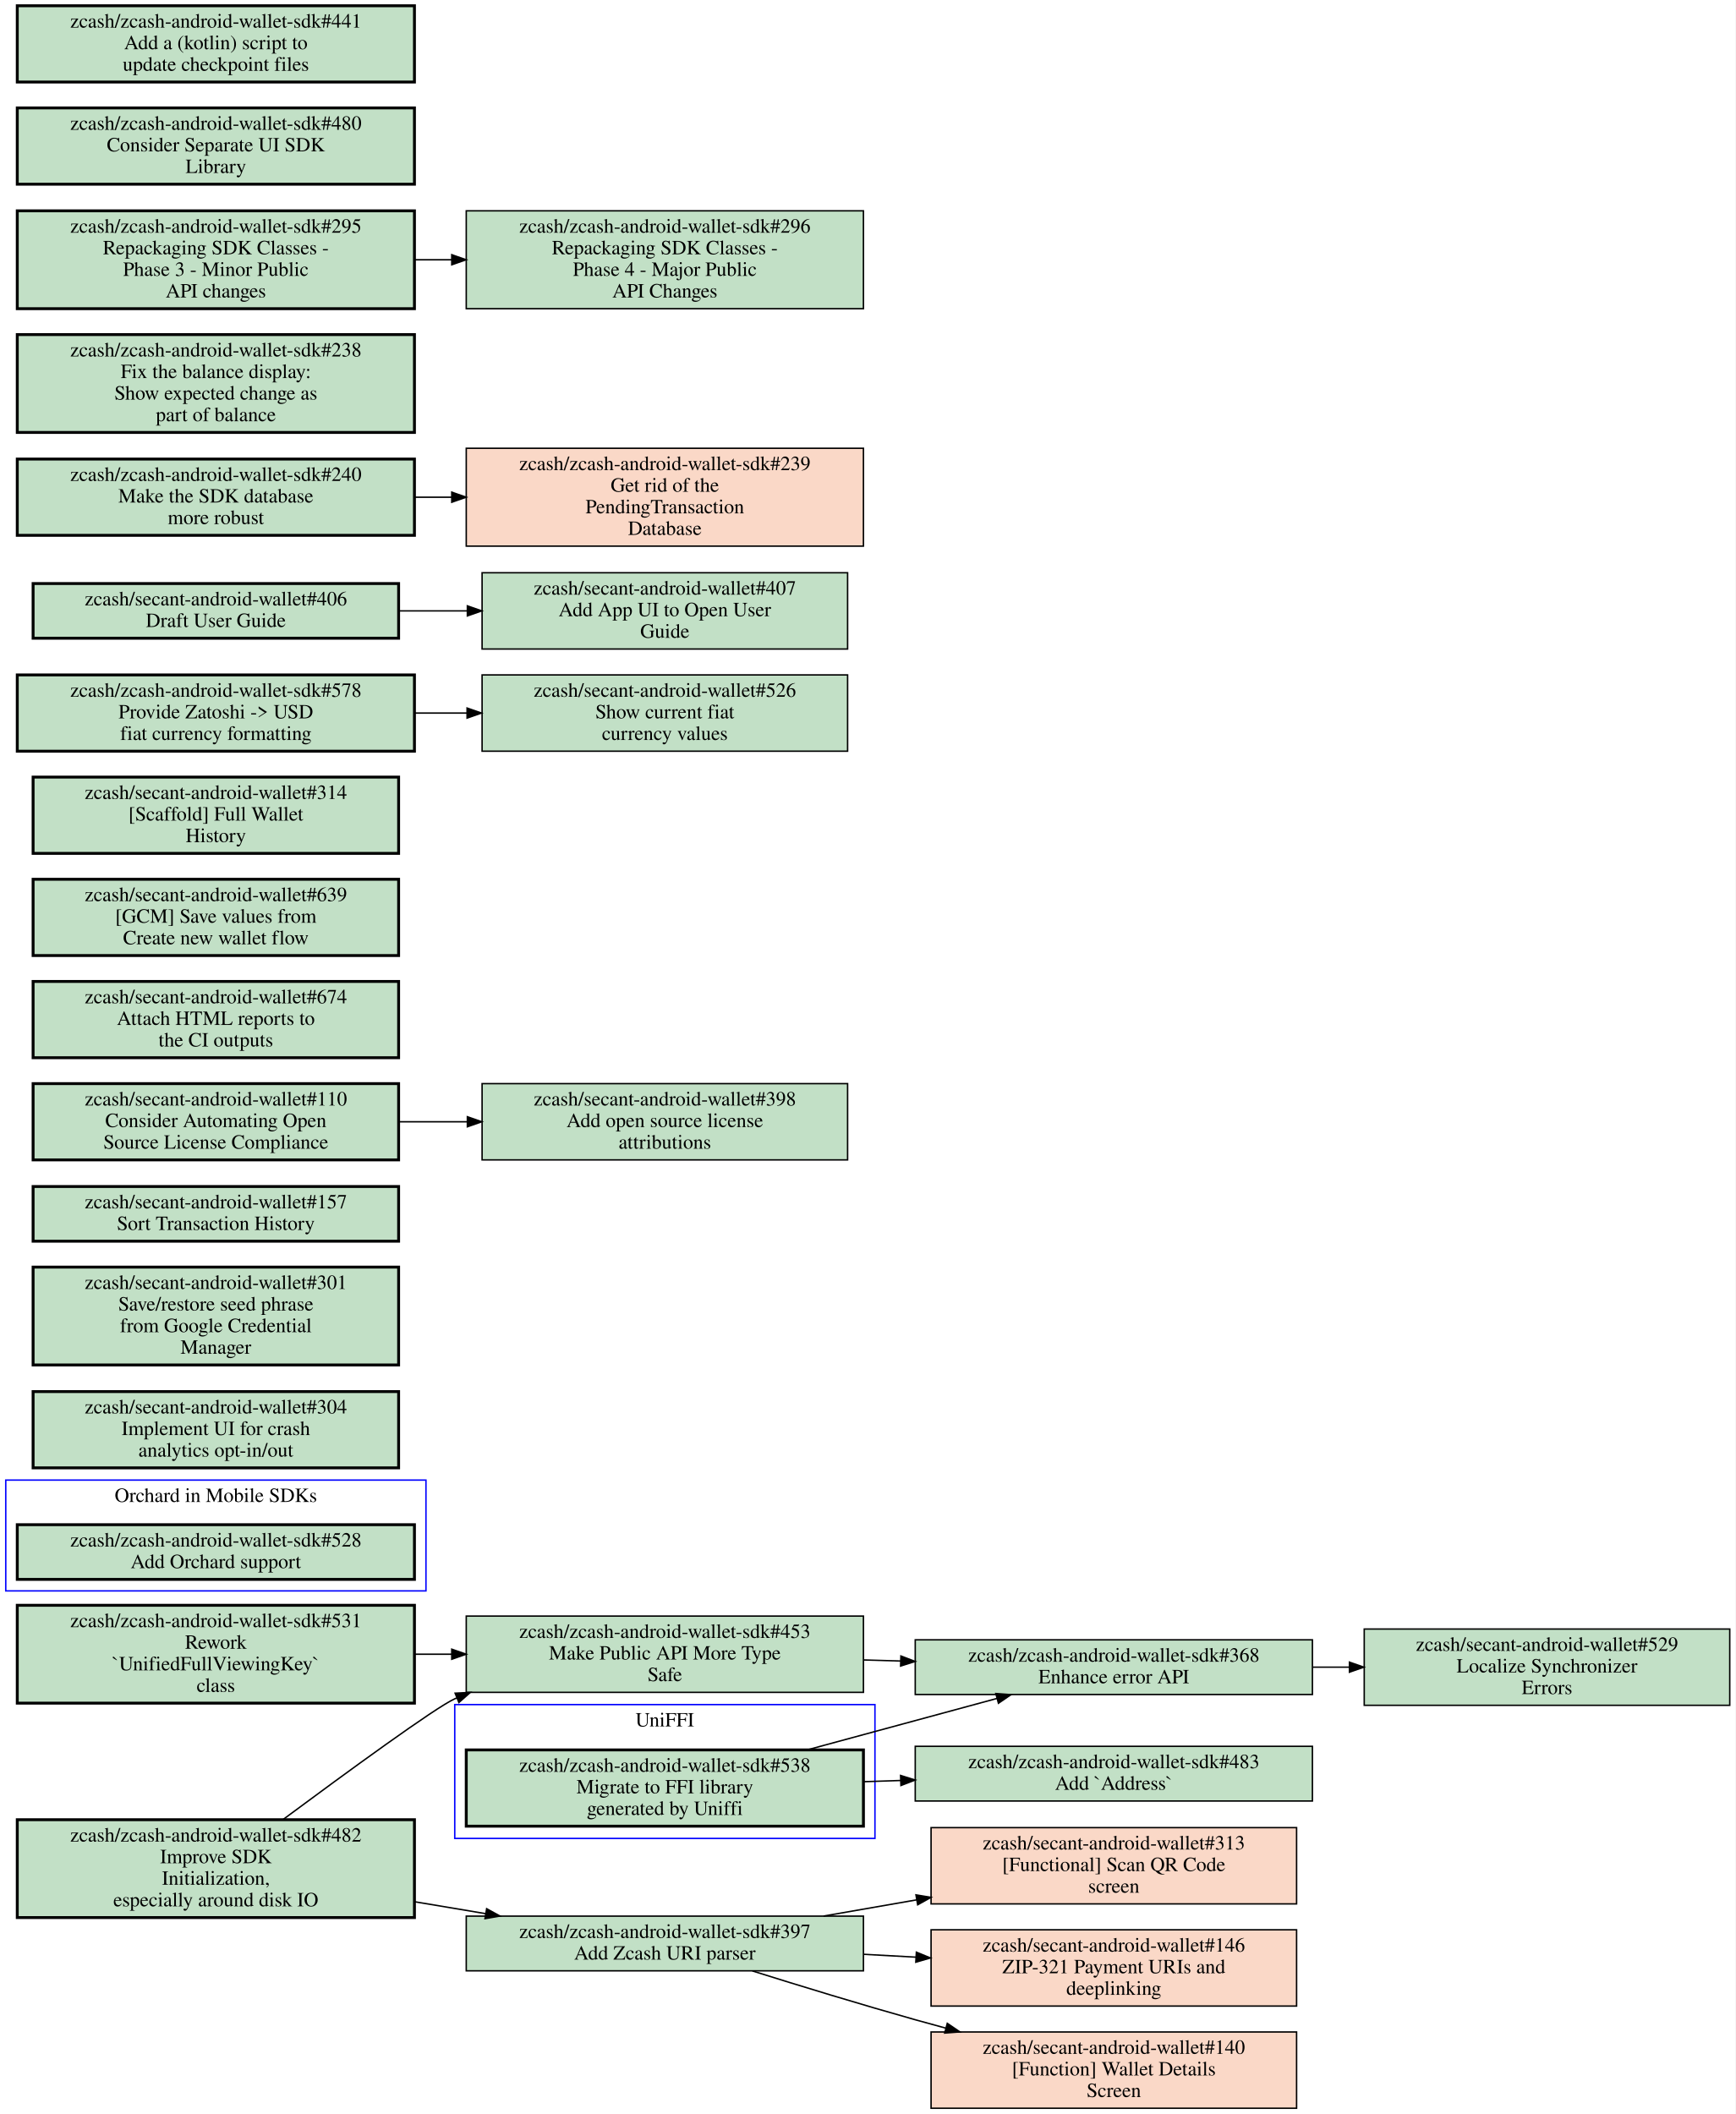
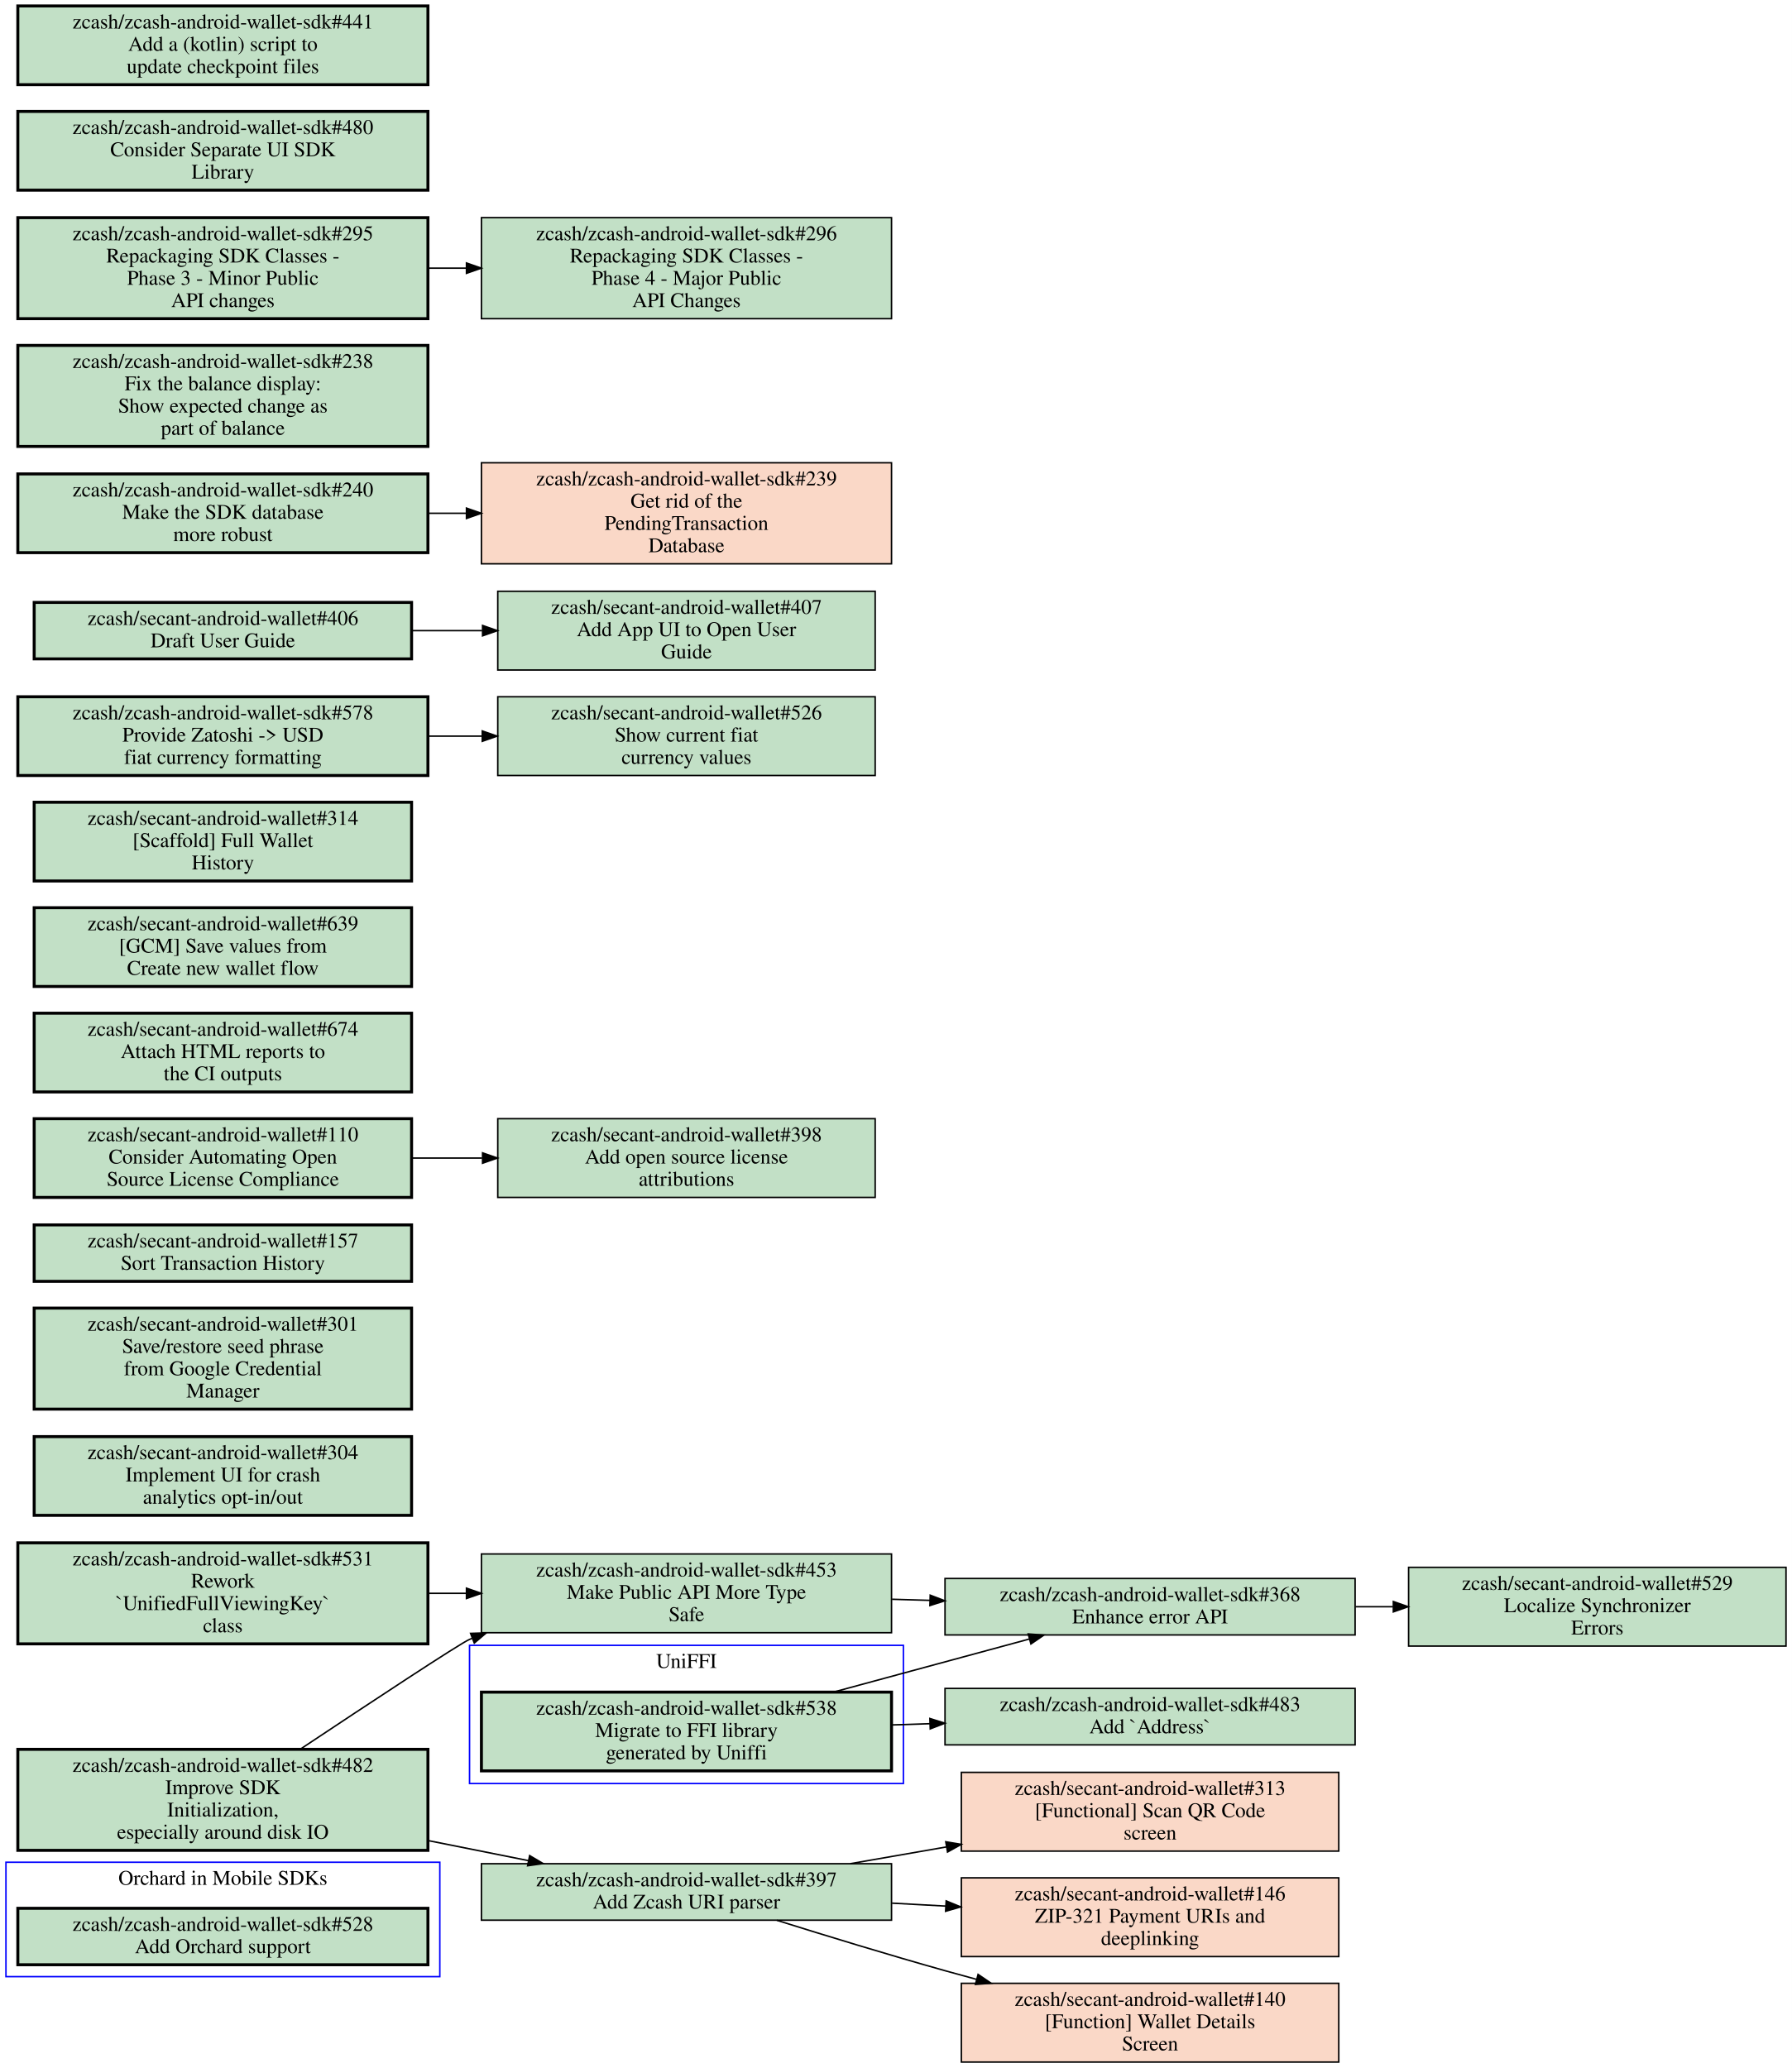
- <svg xmlns="http://www.w3.org/2000/svg" xmlns:xlink="http://www.w3.org/1999/xlink" width="1206pt" height="1469pt" viewBox="0.00 0.00 1206.00 1469.00">
-   <g id="graph0" class="graph" transform="scale(1 1) rotate(0) translate(4 1465)">
-     <polygon fill="white" stroke="transparent" points="-4,4 -4,-1465 1202,-1465 1202,4 -4,4" />
+ <svg xmlns="http://www.w3.org/2000/svg" xmlns:xlink="http://www.w3.org/1999/xlink" width="1206pt" height="1392pt" viewBox="0.00 0.00 1206.00 1392.00">
+   <g id="graph0" class="graph" transform="scale(1 1) rotate(0) translate(4 1388)">
+     <polygon fill="white" stroke="transparent" points="-4,4 -4,-1388 1202,-1388 1202,4 -4,4" />
    <g id="clust1" class="cluster">
-       <polygon fill="none" stroke="blue" points="0,-359.5 0,-436.5 292,-436.5 292,-359.5 0,-359.5" />
-       <text text-anchor="middle" x="146" y="-421.3" font-family="Times,serif" font-size="14.00">Orchard in Mobile SDKs</text>
+       <polygon fill="none" stroke="blue" points="0,-57.5 0,-134.5 292,-134.5 292,-57.5 0,-57.5" />
+       <text text-anchor="middle" x="146" y="-119.3" font-family="Times,serif" font-size="14.00">Orchard in Mobile SDKs</text>
    </g>
    <g id="clust2" class="cluster">
      <polygon fill="none" stroke="blue" points="312,-187.5 312,-280.5 604,-280.5 604,-187.5 312,-187.5" />
      <text text-anchor="middle" x="458" y="-265.3" font-family="Times,serif" font-size="14.00">UniFFI</text>
    </g>
    <g id="node1" class="node open">
      <g id="a_node1">
        <a xlink:href="https://github.com/zcash/zcash-android-wallet-sdk/issues/528" xlink:title="zcash/zcash-android-wallet-sdk#528&#10;Add Orchard support" target="_blank">
-           <polygon fill="#c2e0c6" stroke="black" stroke-width="2" points="284,-405.5 8,-405.5 8,-367.5 284,-367.5 284,-405.5" />
-           <text text-anchor="middle" x="146" y="-390.3" font-family="Times,serif" font-size="14.00">zcash/zcash-android-wallet-sdk#528</text>
-           <text text-anchor="middle" x="146" y="-375.3" font-family="Times,serif" font-size="14.00">Add Orchard support</text>
+           <polygon fill="#c2e0c6" stroke="black" stroke-width="2" points="284,-103.5 8,-103.5 8,-65.5 284,-65.5 284,-103.5" />
+           <text text-anchor="middle" x="146" y="-88.3" font-family="Times,serif" font-size="14.00">zcash/zcash-android-wallet-sdk#528</text>
+           <text text-anchor="middle" x="146" y="-73.3" font-family="Times,serif" font-size="14.00">Add Orchard support</text>
        </a>
      </g>
    </g>
    <g id="node2" class="node open">
      <g id="a_node2">
        <a xlink:href="https://github.com/zcash/zcash-android-wallet-sdk/issues/538" xlink:title="zcash/zcash-android-wallet-sdk#538&#10;Migrate to FFI library&#10;generated by Uniffi" target="_blank">
          <polygon fill="#c2e0c6" stroke="black" stroke-width="2" points="596,-249 320,-249 320,-196 596,-196 596,-249" />
          <text text-anchor="middle" x="458" y="-233.8" font-family="Times,serif" font-size="14.00">zcash/zcash-android-wallet-sdk#538</text>
          <text text-anchor="middle" x="458" y="-218.8" font-family="Times,serif" font-size="14.00">Migrate to FFI library</text>
          <text text-anchor="middle" x="458" y="-203.8" font-family="Times,serif" font-size="14.00">generated by Uniffi</text>
        </a>
      </g>
    </g>
    <g id="node3" class="node open">
      <g id="a_node3">
        <a xlink:href="https://github.com/zcash/zcash-android-wallet-sdk/issues/368" xlink:title="zcash/zcash-android-wallet-sdk#368&#10;Enhance error API" target="_blank">
          <polygon fill="#c2e0c6" stroke="black" points="908,-325.5 632,-325.5 632,-287.5 908,-287.5 908,-325.5" />
          <text text-anchor="middle" x="770" y="-310.3" font-family="Times,serif" font-size="14.00">zcash/zcash-android-wallet-sdk#368</text>
          <text text-anchor="middle" x="770" y="-295.3" font-family="Times,serif" font-size="14.00">Enhance error API</text>
        </a>
      </g>
    </g>
    <g id="edge1" class="edge">
      <path fill="none" stroke="black" d="M557.09,-249.08C599.53,-260.58 648.58,-273.87 688.8,-284.77" />
      <polygon fill="black" stroke="black" points="687.99,-288.18 698.56,-287.41 689.82,-281.42 687.99,-288.18" />
    </g>
    <g id="node4" class="node open">
      <g id="a_node4">
        <a xlink:href="https://github.com/zcash/zcash-android-wallet-sdk/issues/483" xlink:title="zcash/zcash-android-wallet-sdk#483&#10;Add `Address`" target="_blank">
          <polygon fill="#c2e0c6" stroke="black" points="908,-251.5 632,-251.5 632,-213.5 908,-213.5 908,-251.5" />
          <text text-anchor="middle" x="770" y="-236.3" font-family="Times,serif" font-size="14.00">zcash/zcash-android-wallet-sdk#483</text>
          <text text-anchor="middle" x="770" y="-221.3" font-family="Times,serif" font-size="14.00">Add `Address`</text>
        </a>
      </g>
    </g>
    <g id="edge2" class="edge">
      <path fill="none" stroke="black" d="M596.32,-226.93C604.82,-227.2 613.39,-227.48 621.93,-227.76" />
      <polygon fill="black" stroke="black" points="621.82,-231.26 631.93,-228.08 622.05,-224.26 621.82,-231.26" />
    </g>
    <g id="node5" class="node open">
      <g id="a_node5">
        <a xlink:href="https://github.com/zcash/secant-android-wallet/issues/529" xlink:title="zcash/secant-android-wallet#529&#10;Localize Synchronizer&#10;Errors" target="_blank">
          <polygon fill="#c2e0c6" stroke="black" points="1198,-333 944,-333 944,-280 1198,-280 1198,-333" />
          <text text-anchor="middle" x="1071" y="-317.8" font-family="Times,serif" font-size="14.00">zcash/secant-android-wallet#529</text>
          <text text-anchor="middle" x="1071" y="-302.8" font-family="Times,serif" font-size="14.00">Localize Synchronizer</text>
          <text text-anchor="middle" x="1071" y="-287.8" font-family="Times,serif" font-size="14.00">Errors</text>
        </a>
      </g>
    </g>
    <g id="edge3" class="edge">
      <path fill="none" stroke="black" d="M908.25,-306.5C916.65,-306.5 925.11,-306.5 933.51,-306.5" />
      <polygon fill="black" stroke="black" points="933.72,-310 943.72,-306.5 933.72,-303 933.72,-310" />
    </g>
    <g id="node6" class="node open">
      <g id="a_node6">
        <a xlink:href="https://github.com/zcash/secant-android-wallet/issues/304" xlink:title="zcash/secant-android-wallet#304&#10;Implement UI for crash&#10;analytics opt-in/out" target="_blank">
-           <polygon fill="#c2e0c6" stroke="black" stroke-width="2" points="273,-498 19,-498 19,-445 273,-445 273,-498" />
-           <text text-anchor="middle" x="146" y="-482.8" font-family="Times,serif" font-size="14.00">zcash/secant-android-wallet#304</text>
-           <text text-anchor="middle" x="146" y="-467.8" font-family="Times,serif" font-size="14.00">Implement UI for crash</text>
-           <text text-anchor="middle" x="146" y="-452.8" font-family="Times,serif" font-size="14.00">analytics opt-in/out</text>
+           <polygon fill="#c2e0c6" stroke="black" stroke-width="2" points="273,-421 19,-421 19,-368 273,-368 273,-421" />
+           <text text-anchor="middle" x="146" y="-405.8" font-family="Times,serif" font-size="14.00">zcash/secant-android-wallet#304</text>
+           <text text-anchor="middle" x="146" y="-390.8" font-family="Times,serif" font-size="14.00">Implement UI for crash</text>
+           <text text-anchor="middle" x="146" y="-375.8" font-family="Times,serif" font-size="14.00">analytics opt-in/out</text>
        </a>
      </g>
    </g>
    <g id="node7" class="node open">
      <g id="a_node7">
        <a xlink:href="https://github.com/zcash/secant-android-wallet/issues/301" xlink:title="zcash/secant-android-wallet#301&#10;Save/restore seed phrase&#10;from Google Credential&#10;Manager" target="_blank">
-           <polygon fill="#c2e0c6" stroke="black" stroke-width="2" points="273,-584.5 19,-584.5 19,-516.5 273,-516.5 273,-584.5" />
-           <text text-anchor="middle" x="146" y="-569.3" font-family="Times,serif" font-size="14.00">zcash/secant-android-wallet#301</text>
-           <text text-anchor="middle" x="146" y="-554.3" font-family="Times,serif" font-size="14.00">Save/restore seed phrase</text>
-           <text text-anchor="middle" x="146" y="-539.3" font-family="Times,serif" font-size="14.00">from Google Credential</text>
-           <text text-anchor="middle" x="146" y="-524.3" font-family="Times,serif" font-size="14.00">Manager</text>
+           <polygon fill="#c2e0c6" stroke="black" stroke-width="2" points="273,-507.5 19,-507.5 19,-439.5 273,-439.5 273,-507.5" />
+           <text text-anchor="middle" x="146" y="-492.3" font-family="Times,serif" font-size="14.00">zcash/secant-android-wallet#301</text>
+           <text text-anchor="middle" x="146" y="-477.3" font-family="Times,serif" font-size="14.00">Save/restore seed phrase</text>
+           <text text-anchor="middle" x="146" y="-462.3" font-family="Times,serif" font-size="14.00">from Google Credential</text>
+           <text text-anchor="middle" x="146" y="-447.3" font-family="Times,serif" font-size="14.00">Manager</text>
        </a>
      </g>
    </g>
    <g id="node8" class="node open">
      <g id="a_node8">
        <a xlink:href="https://github.com/zcash/zcash-android-wallet-sdk/issues/397" xlink:title="zcash/zcash-android-wallet-sdk#397&#10;Add Zcash URI parser" target="_blank">
          <polygon fill="#c2e0c6" stroke="black" points="596,-133.5 320,-133.5 320,-95.5 596,-95.5 596,-133.5" />
          <text text-anchor="middle" x="458" y="-118.3" font-family="Times,serif" font-size="14.00">zcash/zcash-android-wallet-sdk#397</text>
          <text text-anchor="middle" x="458" y="-103.3" font-family="Times,serif" font-size="14.00">Add Zcash URI parser</text>
        </a>
      </g>
    </g>
    <g id="node9" class="node closed">
      <g id="a_node9">
        <a xlink:href="https://github.com/zcash/secant-android-wallet/issues/313" xlink:title="zcash/secant-android-wallet#313&#10;[Functional] Scan QR Code&#10;screen" target="_blank">
          <polygon fill="#fad8c7" stroke="black" points="897,-195 643,-195 643,-142 897,-142 897,-195" />
          <text text-anchor="middle" x="770" y="-179.8" font-family="Times,serif" font-size="14.00">zcash/secant-android-wallet#313</text>
          <text text-anchor="middle" x="770" y="-164.8" font-family="Times,serif" font-size="14.00">[Functional] Scan QR Code</text>
          <text text-anchor="middle" x="770" y="-149.8" font-family="Times,serif" font-size="14.00">screen</text>
        </a>
      </g>
    </g>
    <g id="edge4" class="edge">
      <path fill="none" stroke="black" d="M568.29,-133.54C589.23,-137.19 611.39,-141.05 633.04,-144.82" />
      <polygon fill="black" stroke="black" points="632.5,-148.28 642.95,-146.54 633.7,-141.38 632.5,-148.28" />
    </g>
    <g id="node10" class="node closed">
      <g id="a_node10">
        <a xlink:href="https://github.com/zcash/secant-android-wallet/issues/146" xlink:title="zcash/secant-android-wallet#146&#10;ZIP-321 Payment URIs and&#10;deeplinking" target="_blank">
          <polygon fill="#fad8c7" stroke="black" points="897,-124 643,-124 643,-71 897,-71 897,-124" />
          <text text-anchor="middle" x="770" y="-108.8" font-family="Times,serif" font-size="14.00">zcash/secant-android-wallet#146</text>
          <text text-anchor="middle" x="770" y="-93.8" font-family="Times,serif" font-size="14.00">ZIP-321 Payment URIs and</text>
          <text text-anchor="middle" x="770" y="-78.8" font-family="Times,serif" font-size="14.00">deeplinking</text>
        </a>
      </g>
    </g>
    <g id="edge5" class="edge">
      <path fill="none" stroke="black" d="M596.32,-106.97C608.34,-106.31 620.51,-105.64 632.52,-104.98" />
      <polygon fill="black" stroke="black" points="632.78,-108.47 642.57,-104.43 632.39,-101.48 632.78,-108.47" />
    </g>
    <g id="node11" class="node closed">
      <g id="a_node11">
        <a xlink:href="https://github.com/zcash/secant-android-wallet/issues/140" xlink:title="zcash/secant-android-wallet#140&#10;[Function] Wallet Details&#10;Screen" target="_blank">
          <polygon fill="#fad8c7" stroke="black" points="897,-53 643,-53 643,0 897,0 897,-53" />
          <text text-anchor="middle" x="770" y="-37.8" font-family="Times,serif" font-size="14.00">zcash/secant-android-wallet#140</text>
          <text text-anchor="middle" x="770" y="-22.8" font-family="Times,serif" font-size="14.00">[Function] Wallet Details</text>
          <text text-anchor="middle" x="770" y="-7.8" font-family="Times,serif" font-size="14.00">Screen</text>
        </a>
      </g>
    </g>
    <g id="edge6" class="edge">
      <path fill="none" stroke="black" d="M518.84,-95.41C552.06,-85 594.2,-72.11 632,-61.5 638.91,-59.56 646.02,-57.61 653.2,-55.67" />
      <polygon fill="black" stroke="black" points="654.27,-59.01 663.03,-53.04 652.47,-52.25 654.27,-59.01" />
    </g>
    <g id="node12" class="node open">
      <g id="a_node12">
        <a xlink:href="https://github.com/zcash/secant-android-wallet/issues/157" xlink:title="zcash/secant-android-wallet#157&#10;Sort Transaction History" target="_blank">
-           <polygon fill="#c2e0c6" stroke="black" stroke-width="2" points="273,-640.5 19,-640.5 19,-602.5 273,-602.5 273,-640.5" />
-           <text text-anchor="middle" x="146" y="-625.3" font-family="Times,serif" font-size="14.00">zcash/secant-android-wallet#157</text>
-           <text text-anchor="middle" x="146" y="-610.3" font-family="Times,serif" font-size="14.00">Sort Transaction History</text>
+           <polygon fill="#c2e0c6" stroke="black" stroke-width="2" points="273,-563.5 19,-563.5 19,-525.5 273,-525.5 273,-563.5" />
+           <text text-anchor="middle" x="146" y="-548.3" font-family="Times,serif" font-size="14.00">zcash/secant-android-wallet#157</text>
+           <text text-anchor="middle" x="146" y="-533.3" font-family="Times,serif" font-size="14.00">Sort Transaction History</text>
        </a>
      </g>
    </g>
    <g id="node13" class="node open">
      <g id="a_node13">
        <a xlink:href="https://github.com/zcash/secant-android-wallet/issues/110" xlink:title="zcash/secant-android-wallet#110&#10;Consider Automating Open&#10;Source License Compliance" target="_blank">
-           <polygon fill="#c2e0c6" stroke="black" stroke-width="2" points="273,-712 19,-712 19,-659 273,-659 273,-712" />
-           <text text-anchor="middle" x="146" y="-696.8" font-family="Times,serif" font-size="14.00">zcash/secant-android-wallet#110</text>
-           <text text-anchor="middle" x="146" y="-681.8" font-family="Times,serif" font-size="14.00">Consider Automating Open</text>
-           <text text-anchor="middle" x="146" y="-666.8" font-family="Times,serif" font-size="14.00">Source License Compliance</text>
+           <polygon fill="#c2e0c6" stroke="black" stroke-width="2" points="273,-635 19,-635 19,-582 273,-582 273,-635" />
+           <text text-anchor="middle" x="146" y="-619.8" font-family="Times,serif" font-size="14.00">zcash/secant-android-wallet#110</text>
+           <text text-anchor="middle" x="146" y="-604.8" font-family="Times,serif" font-size="14.00">Consider Automating Open</text>
+           <text text-anchor="middle" x="146" y="-589.8" font-family="Times,serif" font-size="14.00">Source License Compliance</text>
        </a>
      </g>
    </g>
    <g id="node14" class="node open">
      <g id="a_node14">
        <a xlink:href="https://github.com/zcash/secant-android-wallet/issues/398" xlink:title="zcash/secant-android-wallet#398&#10;Add open source license&#10;attributions" target="_blank">
-           <polygon fill="#c2e0c6" stroke="black" points="585,-712 331,-712 331,-659 585,-659 585,-712" />
-           <text text-anchor="middle" x="458" y="-696.8" font-family="Times,serif" font-size="14.00">zcash/secant-android-wallet#398</text>
-           <text text-anchor="middle" x="458" y="-681.8" font-family="Times,serif" font-size="14.00">Add open source license</text>
-           <text text-anchor="middle" x="458" y="-666.8" font-family="Times,serif" font-size="14.00">attributions</text>
+           <polygon fill="#c2e0c6" stroke="black" points="585,-635 331,-635 331,-582 585,-582 585,-635" />
+           <text text-anchor="middle" x="458" y="-619.8" font-family="Times,serif" font-size="14.00">zcash/secant-android-wallet#398</text>
+           <text text-anchor="middle" x="458" y="-604.8" font-family="Times,serif" font-size="14.00">Add open source license</text>
+           <text text-anchor="middle" x="458" y="-589.8" font-family="Times,serif" font-size="14.00">attributions</text>
        </a>
      </g>
    </g>
    <g id="edge7" class="edge">
-       <path fill="none" stroke="black" d="M273.09,-685.5C288.7,-685.5 304.71,-685.5 320.46,-685.5" />
-       <polygon fill="black" stroke="black" points="320.77,-689 330.77,-685.5 320.77,-682 320.77,-689" />
+       <path fill="none" stroke="black" d="M273.09,-608.5C288.7,-608.5 304.71,-608.5 320.46,-608.5" />
+       <polygon fill="black" stroke="black" points="320.77,-612 330.77,-608.5 320.77,-605 320.77,-612" />
    </g>
    <g id="node15" class="node open">
      <g id="a_node15">
        <a xlink:href="https://github.com/zcash/secant-android-wallet/issues/674" xlink:title="zcash/secant-android-wallet#674&#10;Attach HTML reports to&#10;the CI outputs" target="_blank">
-           <polygon fill="#c2e0c6" stroke="black" stroke-width="2" points="273,-783 19,-783 19,-730 273,-730 273,-783" />
-           <text text-anchor="middle" x="146" y="-767.8" font-family="Times,serif" font-size="14.00">zcash/secant-android-wallet#674</text>
-           <text text-anchor="middle" x="146" y="-752.8" font-family="Times,serif" font-size="14.00">Attach HTML reports to</text>
-           <text text-anchor="middle" x="146" y="-737.8" font-family="Times,serif" font-size="14.00">the CI outputs</text>
+           <polygon fill="#c2e0c6" stroke="black" stroke-width="2" points="273,-706 19,-706 19,-653 273,-653 273,-706" />
+           <text text-anchor="middle" x="146" y="-690.8" font-family="Times,serif" font-size="14.00">zcash/secant-android-wallet#674</text>
+           <text text-anchor="middle" x="146" y="-675.8" font-family="Times,serif" font-size="14.00">Attach HTML reports to</text>
+           <text text-anchor="middle" x="146" y="-660.8" font-family="Times,serif" font-size="14.00">the CI outputs</text>
        </a>
      </g>
    </g>
    <g id="node16" class="node open">
      <g id="a_node16">
        <a xlink:href="https://github.com/zcash/secant-android-wallet/issues/639" xlink:title="zcash/secant-android-wallet#639&#10;[GCM] Save values from&#10;Create new wallet flow" target="_blank">
-           <polygon fill="#c2e0c6" stroke="black" stroke-width="2" points="273,-854 19,-854 19,-801 273,-801 273,-854" />
-           <text text-anchor="middle" x="146" y="-838.8" font-family="Times,serif" font-size="14.00">zcash/secant-android-wallet#639</text>
-           <text text-anchor="middle" x="146" y="-823.8" font-family="Times,serif" font-size="14.00">[GCM] Save values from</text>
-           <text text-anchor="middle" x="146" y="-808.8" font-family="Times,serif" font-size="14.00">Create new wallet flow</text>
+           <polygon fill="#c2e0c6" stroke="black" stroke-width="2" points="273,-777 19,-777 19,-724 273,-724 273,-777" />
+           <text text-anchor="middle" x="146" y="-761.8" font-family="Times,serif" font-size="14.00">zcash/secant-android-wallet#639</text>
+           <text text-anchor="middle" x="146" y="-746.8" font-family="Times,serif" font-size="14.00">[GCM] Save values from</text>
+           <text text-anchor="middle" x="146" y="-731.8" font-family="Times,serif" font-size="14.00">Create new wallet flow</text>
        </a>
      </g>
    </g>
    <g id="node17" class="node open">
      <g id="a_node17">
        <a xlink:href="https://github.com/zcash/secant-android-wallet/issues/314" xlink:title="zcash/secant-android-wallet#314&#10;[Scaffold] Full Wallet&#10;History" target="_blank">
-           <polygon fill="#c2e0c6" stroke="black" stroke-width="2" points="273,-925 19,-925 19,-872 273,-872 273,-925" />
-           <text text-anchor="middle" x="146" y="-909.8" font-family="Times,serif" font-size="14.00">zcash/secant-android-wallet#314</text>
-           <text text-anchor="middle" x="146" y="-894.8" font-family="Times,serif" font-size="14.00">[Scaffold] Full Wallet</text>
-           <text text-anchor="middle" x="146" y="-879.8" font-family="Times,serif" font-size="14.00">History</text>
+           <polygon fill="#c2e0c6" stroke="black" stroke-width="2" points="273,-848 19,-848 19,-795 273,-795 273,-848" />
+           <text text-anchor="middle" x="146" y="-832.8" font-family="Times,serif" font-size="14.00">zcash/secant-android-wallet#314</text>
+           <text text-anchor="middle" x="146" y="-817.8" font-family="Times,serif" font-size="14.00">[Scaffold] Full Wallet</text>
+           <text text-anchor="middle" x="146" y="-802.8" font-family="Times,serif" font-size="14.00">History</text>
        </a>
      </g>
    </g>
    <g id="node18" class="node open">
      <g id="a_node18">
        <a xlink:href="https://github.com/zcash/zcash-android-wallet-sdk/issues/578" xlink:title="zcash/zcash-android-wallet-sdk#578&#10;Provide Zatoshi -&gt; USD&#10;fiat currency formatting" target="_blank">
-           <polygon fill="#c2e0c6" stroke="black" stroke-width="2" points="284,-996 8,-996 8,-943 284,-943 284,-996" />
-           <text text-anchor="middle" x="146" y="-980.8" font-family="Times,serif" font-size="14.00">zcash/zcash-android-wallet-sdk#578</text>
-           <text text-anchor="middle" x="146" y="-965.8" font-family="Times,serif" font-size="14.00">Provide Zatoshi -&gt; USD</text>
-           <text text-anchor="middle" x="146" y="-950.8" font-family="Times,serif" font-size="14.00">fiat currency formatting</text>
+           <polygon fill="#c2e0c6" stroke="black" stroke-width="2" points="284,-919 8,-919 8,-866 284,-866 284,-919" />
+           <text text-anchor="middle" x="146" y="-903.8" font-family="Times,serif" font-size="14.00">zcash/zcash-android-wallet-sdk#578</text>
+           <text text-anchor="middle" x="146" y="-888.8" font-family="Times,serif" font-size="14.00">Provide Zatoshi -&gt; USD</text>
+           <text text-anchor="middle" x="146" y="-873.8" font-family="Times,serif" font-size="14.00">fiat currency formatting</text>
        </a>
      </g>
    </g>
    <g id="node19" class="node open">
      <g id="a_node19">
        <a xlink:href="https://github.com/zcash/secant-android-wallet/issues/526" xlink:title="zcash/secant-android-wallet#526&#10;Show current fiat&#10;currency values" target="_blank">
-           <polygon fill="#c2e0c6" stroke="black" points="585,-996 331,-996 331,-943 585,-943 585,-996" />
-           <text text-anchor="middle" x="458" y="-980.8" font-family="Times,serif" font-size="14.00">zcash/secant-android-wallet#526</text>
-           <text text-anchor="middle" x="458" y="-965.8" font-family="Times,serif" font-size="14.00">Show current fiat</text>
-           <text text-anchor="middle" x="458" y="-950.8" font-family="Times,serif" font-size="14.00">currency values</text>
+           <polygon fill="#c2e0c6" stroke="black" points="585,-919 331,-919 331,-866 585,-866 585,-919" />
+           <text text-anchor="middle" x="458" y="-903.8" font-family="Times,serif" font-size="14.00">zcash/secant-android-wallet#526</text>
+           <text text-anchor="middle" x="458" y="-888.8" font-family="Times,serif" font-size="14.00">Show current fiat</text>
+           <text text-anchor="middle" x="458" y="-873.8" font-family="Times,serif" font-size="14.00">currency values</text>
        </a>
      </g>
    </g>
    <g id="edge8" class="edge">
-       <path fill="none" stroke="black" d="M284.32,-969.5C296.34,-969.5 308.51,-969.5 320.52,-969.5" />
-       <polygon fill="black" stroke="black" points="320.57,-973 330.57,-969.5 320.57,-966 320.57,-973" />
+       <path fill="none" stroke="black" d="M284.32,-892.5C296.34,-892.5 308.51,-892.5 320.52,-892.5" />
+       <polygon fill="black" stroke="black" points="320.57,-896 330.57,-892.5 320.57,-889 320.57,-896" />
    </g>
    <g id="node20" class="node open">
      <g id="a_node20">
        <a xlink:href="https://github.com/zcash/secant-android-wallet/issues/406" xlink:title="zcash/secant-android-wallet#406&#10;Draft User Guide" target="_blank">
-           <polygon fill="#c2e0c6" stroke="black" stroke-width="2" points="273,-1059.5 19,-1059.5 19,-1021.5 273,-1021.5 273,-1059.5" />
-           <text text-anchor="middle" x="146" y="-1044.3" font-family="Times,serif" font-size="14.00">zcash/secant-android-wallet#406</text>
-           <text text-anchor="middle" x="146" y="-1029.3" font-family="Times,serif" font-size="14.00">Draft User Guide</text>
+           <polygon fill="#c2e0c6" stroke="black" stroke-width="2" points="273,-982.5 19,-982.5 19,-944.5 273,-944.5 273,-982.5" />
+           <text text-anchor="middle" x="146" y="-967.3" font-family="Times,serif" font-size="14.00">zcash/secant-android-wallet#406</text>
+           <text text-anchor="middle" x="146" y="-952.3" font-family="Times,serif" font-size="14.00">Draft User Guide</text>
        </a>
      </g>
    </g>
    <g id="node21" class="node open">
      <g id="a_node21">
        <a xlink:href="https://github.com/zcash/secant-android-wallet/issues/407" xlink:title="zcash/secant-android-wallet#407&#10;Add App UI to Open User&#10;Guide" target="_blank">
-           <polygon fill="#c2e0c6" stroke="black" points="585,-1067 331,-1067 331,-1014 585,-1014 585,-1067" />
-           <text text-anchor="middle" x="458" y="-1051.8" font-family="Times,serif" font-size="14.00">zcash/secant-android-wallet#407</text>
-           <text text-anchor="middle" x="458" y="-1036.8" font-family="Times,serif" font-size="14.00">Add App UI to Open User</text>
-           <text text-anchor="middle" x="458" y="-1021.8" font-family="Times,serif" font-size="14.00">Guide</text>
+           <polygon fill="#c2e0c6" stroke="black" points="585,-990 331,-990 331,-937 585,-937 585,-990" />
+           <text text-anchor="middle" x="458" y="-974.8" font-family="Times,serif" font-size="14.00">zcash/secant-android-wallet#407</text>
+           <text text-anchor="middle" x="458" y="-959.8" font-family="Times,serif" font-size="14.00">Add App UI to Open User</text>
+           <text text-anchor="middle" x="458" y="-944.8" font-family="Times,serif" font-size="14.00">Guide</text>
        </a>
      </g>
    </g>
    <g id="edge9" class="edge">
-       <path fill="none" stroke="black" d="M273.09,-1040.5C288.7,-1040.5 304.71,-1040.5 320.46,-1040.5" />
-       <polygon fill="black" stroke="black" points="320.77,-1044 330.77,-1040.5 320.77,-1037 320.77,-1044" />
+       <path fill="none" stroke="black" d="M273.09,-963.5C288.7,-963.5 304.71,-963.5 320.46,-963.5" />
+       <polygon fill="black" stroke="black" points="320.77,-967 330.77,-963.5 320.77,-960 320.77,-967" />
    </g>
    <g id="node22" class="node open">
      <g id="a_node22">
        <a xlink:href="https://github.com/zcash/zcash-android-wallet-sdk/issues/240" xlink:title="zcash/zcash-android-wallet-sdk#240&#10;Make the SDK database&#10;more robust" target="_blank">
-           <polygon fill="#c2e0c6" stroke="black" stroke-width="2" points="284,-1146 8,-1146 8,-1093 284,-1093 284,-1146" />
-           <text text-anchor="middle" x="146" y="-1130.8" font-family="Times,serif" font-size="14.00">zcash/zcash-android-wallet-sdk#240</text>
-           <text text-anchor="middle" x="146" y="-1115.8" font-family="Times,serif" font-size="14.00">Make the SDK database</text>
-           <text text-anchor="middle" x="146" y="-1100.8" font-family="Times,serif" font-size="14.00">more robust</text>
+           <polygon fill="#c2e0c6" stroke="black" stroke-width="2" points="284,-1069 8,-1069 8,-1016 284,-1016 284,-1069" />
+           <text text-anchor="middle" x="146" y="-1053.8" font-family="Times,serif" font-size="14.00">zcash/zcash-android-wallet-sdk#240</text>
+           <text text-anchor="middle" x="146" y="-1038.8" font-family="Times,serif" font-size="14.00">Make the SDK database</text>
+           <text text-anchor="middle" x="146" y="-1023.8" font-family="Times,serif" font-size="14.00">more robust</text>
        </a>
      </g>
    </g>
    <g id="node23" class="node closed">
      <g id="a_node23">
        <a xlink:href="https://github.com/zcash/zcash-android-wallet-sdk/issues/239" xlink:title="zcash/zcash-android-wallet-sdk#239&#10;Get rid of the&#10;PendingTransaction&#10;Database" target="_blank">
-           <polygon fill="#fad8c7" stroke="black" points="596,-1153.5 320,-1153.5 320,-1085.5 596,-1085.5 596,-1153.5" />
-           <text text-anchor="middle" x="458" y="-1138.3" font-family="Times,serif" font-size="14.00">zcash/zcash-android-wallet-sdk#239</text>
-           <text text-anchor="middle" x="458" y="-1123.3" font-family="Times,serif" font-size="14.00">Get rid of the</text>
-           <text text-anchor="middle" x="458" y="-1108.3" font-family="Times,serif" font-size="14.00">PendingTransaction</text>
-           <text text-anchor="middle" x="458" y="-1093.3" font-family="Times,serif" font-size="14.00">Database</text>
+           <polygon fill="#fad8c7" stroke="black" points="596,-1076.5 320,-1076.5 320,-1008.5 596,-1008.5 596,-1076.5" />
+           <text text-anchor="middle" x="458" y="-1061.3" font-family="Times,serif" font-size="14.00">zcash/zcash-android-wallet-sdk#239</text>
+           <text text-anchor="middle" x="458" y="-1046.3" font-family="Times,serif" font-size="14.00">Get rid of the</text>
+           <text text-anchor="middle" x="458" y="-1031.3" font-family="Times,serif" font-size="14.00">PendingTransaction</text>
+           <text text-anchor="middle" x="458" y="-1016.3" font-family="Times,serif" font-size="14.00">Database</text>
        </a>
      </g>
    </g>
    <g id="edge10" class="edge">
-       <path fill="none" stroke="black" d="M284.32,-1119.5C292.82,-1119.5 301.39,-1119.5 309.93,-1119.5" />
-       <polygon fill="black" stroke="black" points="309.93,-1123 319.93,-1119.5 309.93,-1116 309.93,-1123" />
+       <path fill="none" stroke="black" d="M284.32,-1042.5C292.82,-1042.5 301.39,-1042.5 309.93,-1042.5" />
+       <polygon fill="black" stroke="black" points="309.93,-1046 319.93,-1042.5 309.93,-1039 309.93,-1046" />
    </g>
    <g id="node24" class="node open">
      <g id="a_node24">
        <a xlink:href="https://github.com/zcash/zcash-android-wallet-sdk/issues/238" xlink:title="zcash/zcash-android-wallet-sdk#238&#10;Fix the balance display:&#10;Show expected change as&#10;part of balance" target="_blank">
-           <polygon fill="#c2e0c6" stroke="black" stroke-width="2" points="284,-1232.5 8,-1232.5 8,-1164.5 284,-1164.5 284,-1232.5" />
-           <text text-anchor="middle" x="146" y="-1217.3" font-family="Times,serif" font-size="14.00">zcash/zcash-android-wallet-sdk#238</text>
-           <text text-anchor="middle" x="146" y="-1202.3" font-family="Times,serif" font-size="14.00">Fix the balance display:</text>
-           <text text-anchor="middle" x="146" y="-1187.3" font-family="Times,serif" font-size="14.00">Show expected change as</text>
-           <text text-anchor="middle" x="146" y="-1172.3" font-family="Times,serif" font-size="14.00">part of balance</text>
+           <polygon fill="#c2e0c6" stroke="black" stroke-width="2" points="284,-1155.5 8,-1155.5 8,-1087.5 284,-1087.5 284,-1155.5" />
+           <text text-anchor="middle" x="146" y="-1140.3" font-family="Times,serif" font-size="14.00">zcash/zcash-android-wallet-sdk#238</text>
+           <text text-anchor="middle" x="146" y="-1125.3" font-family="Times,serif" font-size="14.00">Fix the balance display:</text>
+           <text text-anchor="middle" x="146" y="-1110.3" font-family="Times,serif" font-size="14.00">Show expected change as</text>
+           <text text-anchor="middle" x="146" y="-1095.3" font-family="Times,serif" font-size="14.00">part of balance</text>
        </a>
      </g>
    </g>
    <g id="node25" class="node open">
      <g id="a_node25">
        <a xlink:href="https://github.com/zcash/zcash-android-wallet-sdk/issues/453" xlink:title="zcash/zcash-android-wallet-sdk#453&#10;Make Public API More Type&#10;Safe" target="_blank">
          <polygon fill="#c2e0c6" stroke="black" points="596,-342 320,-342 320,-289 596,-289 596,-342" />
          <text text-anchor="middle" x="458" y="-326.8" font-family="Times,serif" font-size="14.00">zcash/zcash-android-wallet-sdk#453</text>
          <text text-anchor="middle" x="458" y="-311.8" font-family="Times,serif" font-size="14.00">Make Public API More Type</text>
          <text text-anchor="middle" x="458" y="-296.8" font-family="Times,serif" font-size="14.00">Safe</text>
        </a>
      </g>
    </g>
    <g id="edge11" class="edge">
      <path fill="none" stroke="black" d="M596.32,-311.51C604.82,-311.27 613.39,-311.02 621.93,-310.77" />
      <polygon fill="black" stroke="black" points="622.04,-314.27 631.93,-310.48 621.83,-307.27 622.04,-314.27" />
    </g>
    <g id="node26" class="node open">
      <g id="a_node26">
        <a xlink:href="https://github.com/zcash/zcash-android-wallet-sdk/issues/482" xlink:title="zcash/zcash-android-wallet-sdk#482&#10;Improve SDK&#10;Initialization,&#10;especially around disk IO" target="_blank">
-           <polygon fill="#c2e0c6" stroke="black" stroke-width="2" points="284,-200.5 8,-200.5 8,-132.5 284,-132.5 284,-200.5" />
-           <text text-anchor="middle" x="146" y="-185.3" font-family="Times,serif" font-size="14.00">zcash/zcash-android-wallet-sdk#482</text>
-           <text text-anchor="middle" x="146" y="-170.3" font-family="Times,serif" font-size="14.00">Improve SDK</text>
-           <text text-anchor="middle" x="146" y="-155.3" font-family="Times,serif" font-size="14.00">Initialization,</text>
-           <text text-anchor="middle" x="146" y="-140.3" font-family="Times,serif" font-size="14.00">especially around disk IO</text>
+           <polygon fill="#c2e0c6" stroke="black" stroke-width="2" points="284,-210.5 8,-210.5 8,-142.5 284,-142.5 284,-210.5" />
+           <text text-anchor="middle" x="146" y="-195.3" font-family="Times,serif" font-size="14.00">zcash/zcash-android-wallet-sdk#482</text>
+           <text text-anchor="middle" x="146" y="-180.3" font-family="Times,serif" font-size="14.00">Improve SDK</text>
+           <text text-anchor="middle" x="146" y="-165.3" font-family="Times,serif" font-size="14.00">Initialization,</text>
+           <text text-anchor="middle" x="146" y="-150.3" font-family="Times,serif" font-size="14.00">especially around disk IO</text>
        </a>
      </g>
    </g>
    <g id="edge12" class="edge">
-       <path fill="none" stroke="black" d="M284.32,-143.46C300.69,-140.72 317.31,-137.93 333.47,-135.22" />
-       <polygon fill="black" stroke="black" points="334.17,-138.65 343.46,-133.55 333.02,-131.75 334.17,-138.65" />
+       <path fill="none" stroke="black" d="M284.32,-149.04C306.94,-144.51 330.06,-139.89 351.72,-135.56" />
+       <polygon fill="black" stroke="black" points="352.45,-138.98 361.57,-133.59 351.08,-132.12 352.45,-138.98" />
    </g>
    <g id="edge13" class="edge">
-       <path fill="none" stroke="black" d="M192.53,-200.52C236.73,-233.3 298.99,-278.76 312,-284.5 312.44,-284.69 312.88,-284.89 313.33,-285.08" />
-       <polygon fill="black" stroke="black" points="312.25,-288.42 322.83,-288.95 314.89,-281.94 312.25,-288.42" />
+       <path fill="none" stroke="black" d="M198.28,-210.72C244.37,-241.37 305.76,-281.9 312,-284.5 312.58,-284.74 313.15,-284.98 313.73,-285.21" />
+       <polygon fill="black" stroke="black" points="312.69,-288.56 323.28,-288.89 315.21,-282.03 312.69,-288.56" />
    </g>
    <g id="node27" class="node open">
      <g id="a_node27">
        <a xlink:href="https://github.com/zcash/zcash-android-wallet-sdk/issues/295" xlink:title="zcash/zcash-android-wallet-sdk#295&#10;Repackaging SDK Classes -&#10;Phase 3 - Minor Public&#10;API changes" target="_blank">
-           <polygon fill="#c2e0c6" stroke="black" stroke-width="2" points="284,-1318.5 8,-1318.5 8,-1250.5 284,-1250.5 284,-1318.5" />
-           <text text-anchor="middle" x="146" y="-1303.3" font-family="Times,serif" font-size="14.00">zcash/zcash-android-wallet-sdk#295</text>
-           <text text-anchor="middle" x="146" y="-1288.3" font-family="Times,serif" font-size="14.00">Repackaging SDK Classes -</text>
-           <text text-anchor="middle" x="146" y="-1273.3" font-family="Times,serif" font-size="14.00">Phase 3 - Minor Public</text>
-           <text text-anchor="middle" x="146" y="-1258.3" font-family="Times,serif" font-size="14.00">API changes</text>
+           <polygon fill="#c2e0c6" stroke="black" stroke-width="2" points="284,-1241.5 8,-1241.5 8,-1173.5 284,-1173.5 284,-1241.5" />
+           <text text-anchor="middle" x="146" y="-1226.3" font-family="Times,serif" font-size="14.00">zcash/zcash-android-wallet-sdk#295</text>
+           <text text-anchor="middle" x="146" y="-1211.3" font-family="Times,serif" font-size="14.00">Repackaging SDK Classes -</text>
+           <text text-anchor="middle" x="146" y="-1196.3" font-family="Times,serif" font-size="14.00">Phase 3 - Minor Public</text>
+           <text text-anchor="middle" x="146" y="-1181.3" font-family="Times,serif" font-size="14.00">API changes</text>
        </a>
      </g>
    </g>
    <g id="node28" class="node open">
      <g id="a_node28">
        <a xlink:href="https://github.com/zcash/zcash-android-wallet-sdk/issues/296" xlink:title="zcash/zcash-android-wallet-sdk#296&#10;Repackaging SDK Classes -&#10;Phase 4 - Major Public&#10;API Changes" target="_blank">
-           <polygon fill="#c2e0c6" stroke="black" points="596,-1318.5 320,-1318.5 320,-1250.5 596,-1250.5 596,-1318.5" />
-           <text text-anchor="middle" x="458" y="-1303.3" font-family="Times,serif" font-size="14.00">zcash/zcash-android-wallet-sdk#296</text>
-           <text text-anchor="middle" x="458" y="-1288.3" font-family="Times,serif" font-size="14.00">Repackaging SDK Classes -</text>
-           <text text-anchor="middle" x="458" y="-1273.3" font-family="Times,serif" font-size="14.00">Phase 4 - Major Public</text>
-           <text text-anchor="middle" x="458" y="-1258.3" font-family="Times,serif" font-size="14.00">API Changes</text>
+           <polygon fill="#c2e0c6" stroke="black" points="596,-1241.5 320,-1241.5 320,-1173.5 596,-1173.5 596,-1241.5" />
+           <text text-anchor="middle" x="458" y="-1226.3" font-family="Times,serif" font-size="14.00">zcash/zcash-android-wallet-sdk#296</text>
+           <text text-anchor="middle" x="458" y="-1211.3" font-family="Times,serif" font-size="14.00">Repackaging SDK Classes -</text>
+           <text text-anchor="middle" x="458" y="-1196.3" font-family="Times,serif" font-size="14.00">Phase 4 - Major Public</text>
+           <text text-anchor="middle" x="458" y="-1181.3" font-family="Times,serif" font-size="14.00">API Changes</text>
        </a>
      </g>
    </g>
    <g id="edge14" class="edge">
-       <path fill="none" stroke="black" d="M284.32,-1284.5C292.82,-1284.5 301.39,-1284.5 309.93,-1284.5" />
-       <polygon fill="black" stroke="black" points="309.93,-1288 319.93,-1284.5 309.93,-1281 309.93,-1288" />
+       <path fill="none" stroke="black" d="M284.32,-1207.5C292.82,-1207.5 301.39,-1207.5 309.93,-1207.5" />
+       <polygon fill="black" stroke="black" points="309.93,-1211 319.93,-1207.5 309.93,-1204 309.93,-1211" />
    </g>
    <g id="node29" class="node open">
      <g id="a_node29">
        <a xlink:href="https://github.com/zcash/zcash-android-wallet-sdk/issues/480" xlink:title="zcash/zcash-android-wallet-sdk#480&#10;Consider Separate UI SDK&#10;Library" target="_blank">
-           <polygon fill="#c2e0c6" stroke="black" stroke-width="2" points="284,-1390 8,-1390 8,-1337 284,-1337 284,-1390" />
-           <text text-anchor="middle" x="146" y="-1374.8" font-family="Times,serif" font-size="14.00">zcash/zcash-android-wallet-sdk#480</text>
-           <text text-anchor="middle" x="146" y="-1359.8" font-family="Times,serif" font-size="14.00">Consider Separate UI SDK</text>
-           <text text-anchor="middle" x="146" y="-1344.8" font-family="Times,serif" font-size="14.00">Library</text>
+           <polygon fill="#c2e0c6" stroke="black" stroke-width="2" points="284,-1313 8,-1313 8,-1260 284,-1260 284,-1313" />
+           <text text-anchor="middle" x="146" y="-1297.8" font-family="Times,serif" font-size="14.00">zcash/zcash-android-wallet-sdk#480</text>
+           <text text-anchor="middle" x="146" y="-1282.8" font-family="Times,serif" font-size="14.00">Consider Separate UI SDK</text>
+           <text text-anchor="middle" x="146" y="-1267.8" font-family="Times,serif" font-size="14.00">Library</text>
        </a>
      </g>
    </g>
    <g id="node30" class="node open">
      <g id="a_node30">
        <a xlink:href="https://github.com/zcash/zcash-android-wallet-sdk/issues/441" xlink:title="zcash/zcash-android-wallet-sdk#441&#10; Add a (kotlin) script to&#10;update checkpoint files" target="_blank">
-           <polygon fill="#c2e0c6" stroke="black" stroke-width="2" points="284,-1461 8,-1461 8,-1408 284,-1408 284,-1461" />
-           <text text-anchor="middle" x="146" y="-1445.8" font-family="Times,serif" font-size="14.00">zcash/zcash-android-wallet-sdk#441</text>
-           <text text-anchor="middle" x="146" y="-1430.8" font-family="Times,serif" font-size="14.00"> Add a (kotlin) script to</text>
-           <text text-anchor="middle" x="146" y="-1415.8" font-family="Times,serif" font-size="14.00">update checkpoint files</text>
+           <polygon fill="#c2e0c6" stroke="black" stroke-width="2" points="284,-1384 8,-1384 8,-1331 284,-1331 284,-1384" />
+           <text text-anchor="middle" x="146" y="-1368.8" font-family="Times,serif" font-size="14.00">zcash/zcash-android-wallet-sdk#441</text>
+           <text text-anchor="middle" x="146" y="-1353.8" font-family="Times,serif" font-size="14.00"> Add a (kotlin) script to</text>
+           <text text-anchor="middle" x="146" y="-1338.8" font-family="Times,serif" font-size="14.00">update checkpoint files</text>
        </a>
      </g>
    </g>
    <g id="node31" class="node open">
      <g id="a_node31">
        <a xlink:href="https://github.com/zcash/zcash-android-wallet-sdk/issues/531" xlink:title="zcash/zcash-android-wallet-sdk#531&#10;Rework&#10;`UnifiedFullViewingKey`&#10;class" target="_blank">
          <polygon fill="#c2e0c6" stroke="black" stroke-width="2" points="284,-349.5 8,-349.5 8,-281.5 284,-281.5 284,-349.5" />
          <text text-anchor="middle" x="146" y="-334.3" font-family="Times,serif" font-size="14.00">zcash/zcash-android-wallet-sdk#531</text>
          <text text-anchor="middle" x="146" y="-319.3" font-family="Times,serif" font-size="14.00">Rework</text>
          <text text-anchor="middle" x="146" y="-304.3" font-family="Times,serif" font-size="14.00">`UnifiedFullViewingKey`</text>
          <text text-anchor="middle" x="146" y="-289.3" font-family="Times,serif" font-size="14.00">class</text>
        </a>
      </g>
    </g>
    <g id="edge15" class="edge">
      <path fill="none" stroke="black" d="M284.32,-315.5C292.82,-315.5 301.39,-315.5 309.93,-315.5" />
      <polygon fill="black" stroke="black" points="309.93,-319 319.93,-315.5 309.93,-312 309.93,-319" />
    </g>
  </g>
</svg>
